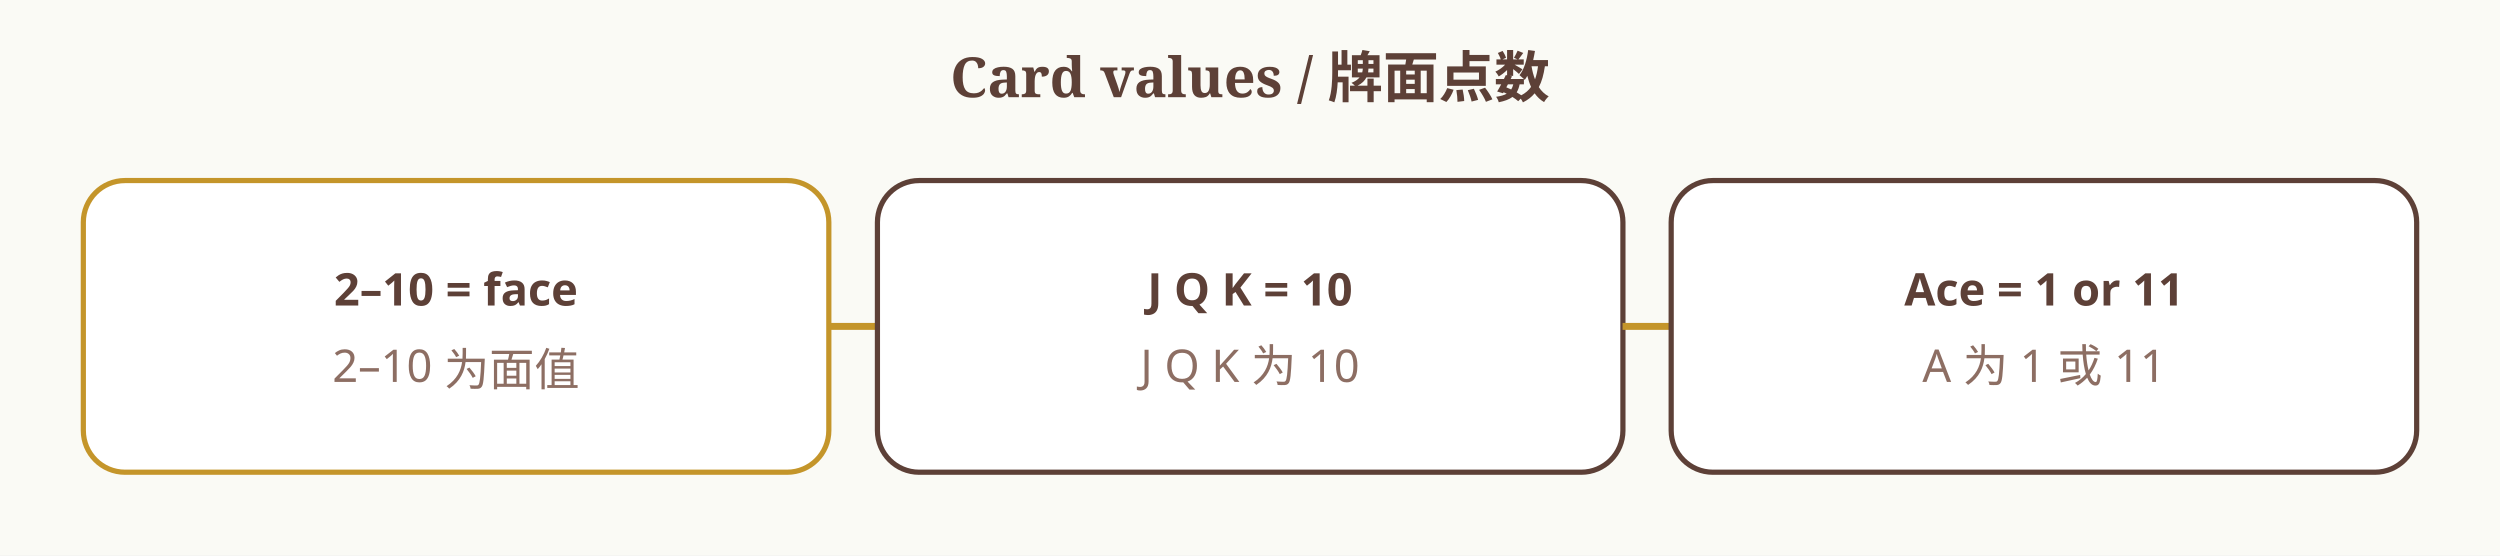
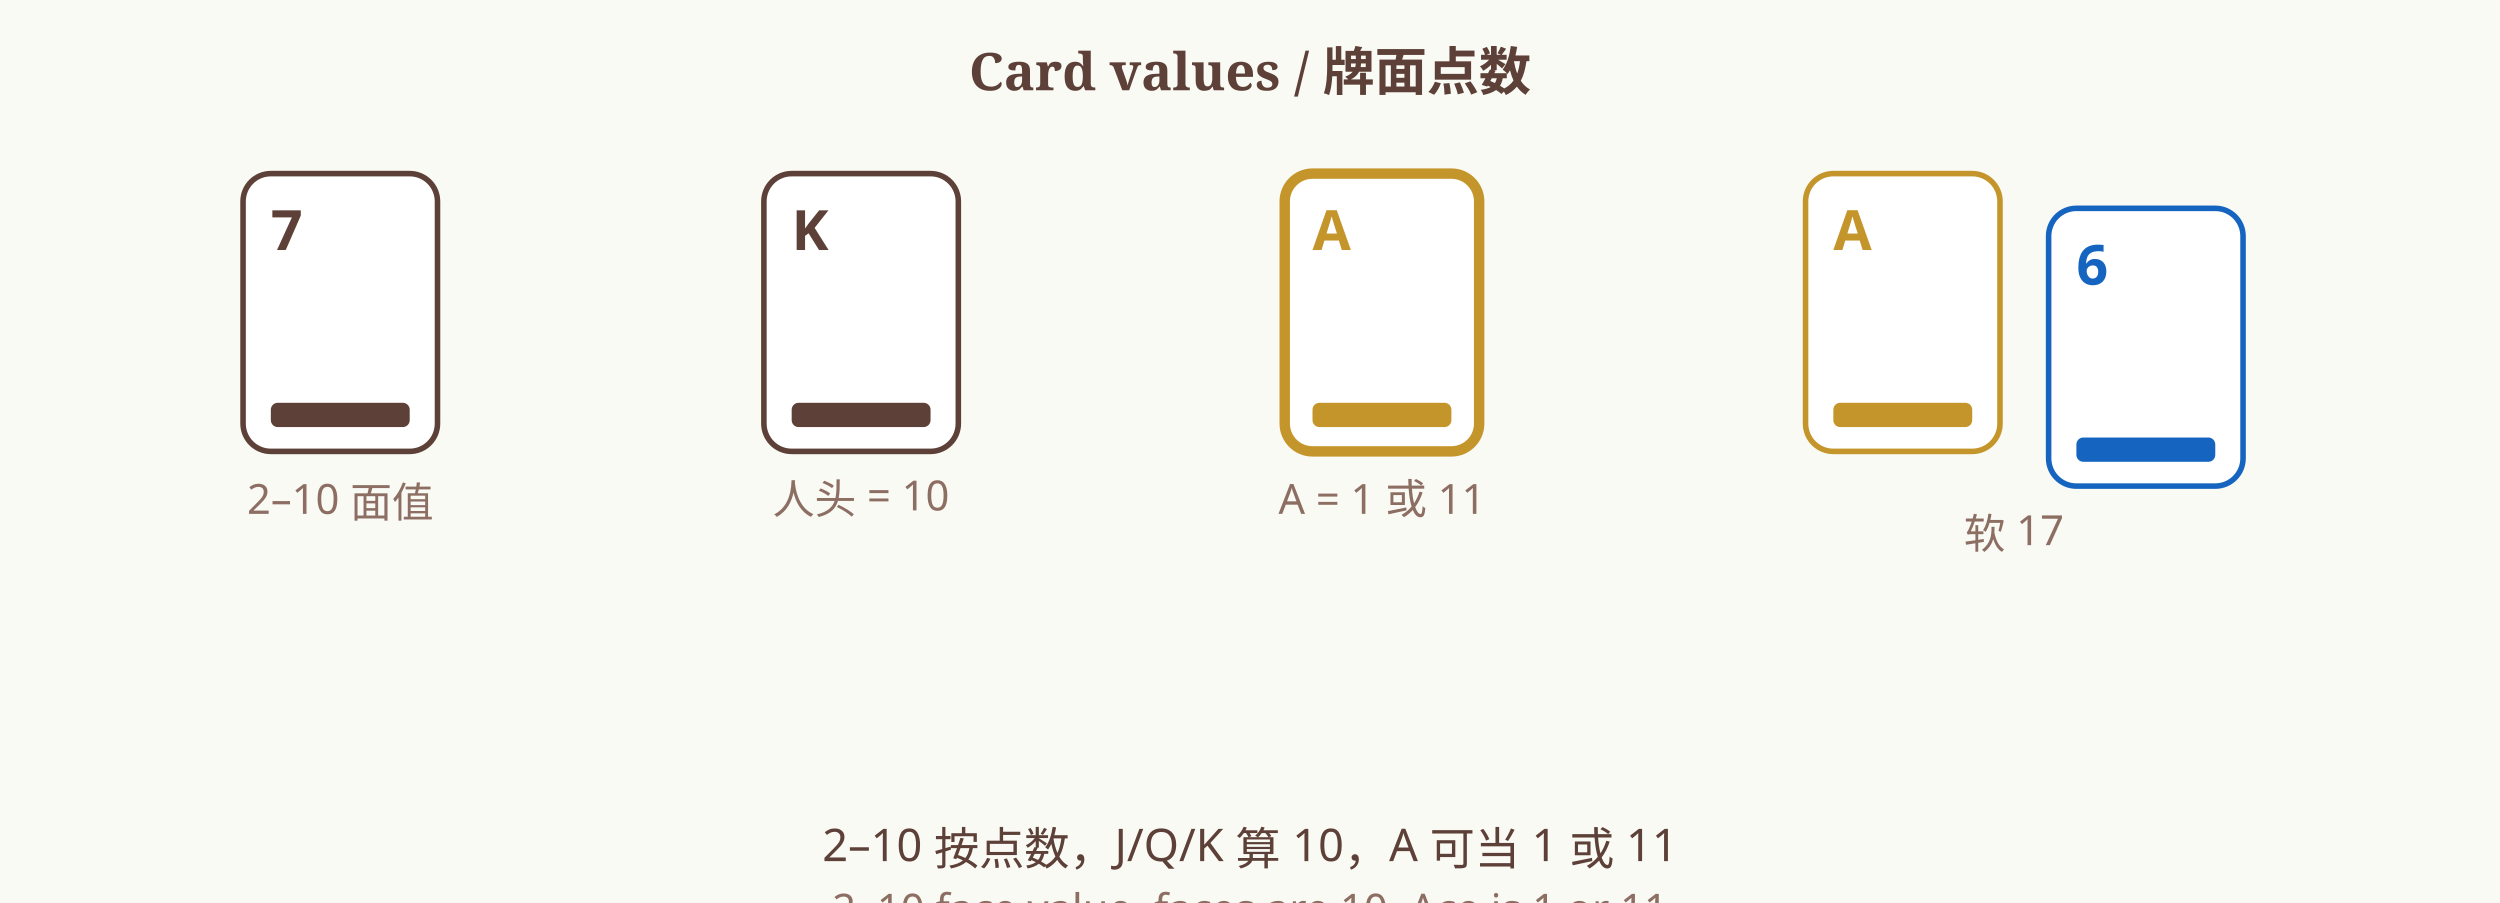
- <svg xmlns="http://www.w3.org/2000/svg" viewBox="0 0 720 160" role="img">
-   <rect width="720" height="160" fill="#FAFAF5" />
-   <text x="360" y="28" text-anchor="middle" font-family="Georgia, serif" font-size="16" fill="#5D4037" font-weight="700">Card values / 牌面点数</text>
-   <g font-family="'PingFang SC', 'Hiragino Sans GB', 'Microsoft YaHei', sans-serif" font-size="13" text-anchor="middle">
-     <rect x="24.0" y="52" width="214.7" height="84" rx="12" fill="#fff" stroke="#C4952A" stroke-width="1.5" />
-     <text x="131.3" y="88" fill="#5D4037" font-weight="700">2–10 = face</text>
-     <text x="131.3" y="110" fill="#8D6E63">2–10 为面值</text>
-     <path d="M238.7 94h14" stroke="#C4952A" stroke-width="2" />
-     <rect x="252.7" y="52" width="214.7" height="84" rx="12" fill="#fff" stroke="#5D4037" stroke-width="1.5" />
-     <text x="360.0" y="88" fill="#5D4037" font-weight="700">J Q K = 10</text>
-     <text x="360.0" y="110" fill="#8D6E63">J Q K 为 10</text>
-     <path d="M467.3 94h14" stroke="#C4952A" stroke-width="2" />
-     <rect x="481.3" y="52" width="214.7" height="84" rx="12" fill="#fff" stroke="#5D4037" stroke-width="1.5" />
-     <text x="588.7" y="88" fill="#5D4037" font-weight="700">Ace = 1 or 11</text>
-     <text x="588.7" y="110" fill="#8D6E63">A 为 1 或 11</text>
+ <svg xmlns="http://www.w3.org/2000/svg" viewBox="0 0 720 260" role="img">
+   <rect width="720" height="260" fill="#FAFAF5" />
+   <defs>
+     <marker id="arr" markerWidth="8" markerHeight="8" refX="6" refY="4" orient="auto">
+       <path d="M0 0l8 4-8 4z" fill="#C4952A" />
+     </marker>
+   </defs>
+   <text x="360" y="26" text-anchor="middle" font-family="Georgia, serif" font-size="15" fill="#5D4037" font-weight="700">Card values / 牌面点数</text>
+   <g>
+     <rect x="70" y="50" width="56" height="80" rx="8" fill="#fff" stroke="#5D4037" stroke-width="1.6" />
+     <text x="78" y="72" font-family="'PingFang SC', 'Hiragino Sans GB', 'Microsoft YaHei', sans-serif" font-size="16" font-weight="700" fill="#5D4037">7</text>
+     <rect x="78" y="116" width="40" height="7" rx="2" fill="#5D4037" />
  </g>
+   <text x="98" y="148" text-anchor="middle" font-family="'PingFang SC', 'Hiragino Sans GB', 'Microsoft YaHei', sans-serif" font-size="12" fill="#8D6E63">2–10 面值</text>
+   <g>
+     <rect x="220" y="50" width="56" height="80" rx="8" fill="#fff" stroke="#5D4037" stroke-width="1.6" />
+     <text x="228" y="72" font-family="'PingFang SC', 'Hiragino Sans GB', 'Microsoft YaHei', sans-serif" font-size="16" font-weight="700" fill="#5D4037">K</text>
+     <rect x="228" y="116" width="40" height="7" rx="2" fill="#5D4037" />
+   </g>
+   <text x="248" y="148" text-anchor="middle" font-family="'PingFang SC', 'Hiragino Sans GB', 'Microsoft YaHei', sans-serif" font-size="12" fill="#8D6E63">人头 = 10</text>
+   <g>
+     <rect x="370" y="50" width="56" height="80" rx="8" fill="#fff" stroke="#C4952A" stroke-width="3" />
+     <text x="378" y="72" font-family="'PingFang SC', 'Hiragino Sans GB', 'Microsoft YaHei', sans-serif" font-size="16" font-weight="700" fill="#C4952A">A</text>
+     <rect x="378" y="116" width="40" height="7" rx="2" fill="#C4952A" />
+   </g>
+   <text x="398" y="148" text-anchor="middle" font-family="'PingFang SC', 'Hiragino Sans GB', 'Microsoft YaHei', sans-serif" font-size="12" fill="#8D6E63">A = 1 或 11</text>
+   <g>
+     <rect x="520" y="50" width="56" height="80" rx="8" fill="#fff" stroke="#C4952A" stroke-width="1.6" />
+     <text x="528" y="72" font-family="'PingFang SC', 'Hiragino Sans GB', 'Microsoft YaHei', sans-serif" font-size="16" font-weight="700" fill="#C4952A">A</text>
+     <rect x="528" y="116" width="40" height="7" rx="2" fill="#C4952A" />
+   </g>
+   <g>
+     <rect x="590" y="60" width="56" height="80" rx="8" fill="#fff" stroke="#1565C0" stroke-width="1.6" />
+     <text x="598" y="82" font-family="'PingFang SC', 'Hiragino Sans GB', 'Microsoft YaHei', sans-serif" font-size="16" font-weight="700" fill="#1565C0">6</text>
+     <rect x="598" y="126" width="40" height="7" rx="2" fill="#1565C0" />
+   </g>
+   <text x="580" y="158" text-anchor="middle" font-family="'PingFang SC', 'Hiragino Sans GB', 'Microsoft YaHei', sans-serif" font-size="12" fill="#8D6E63">软 17</text>
+   <text x="360" y="248" text-anchor="middle" font-family="'PingFang SC', 'Hiragino Sans GB', 'Microsoft YaHei', sans-serif" font-size="13" fill="#5D4037">2–10 按点数，J/Q/K 算 10，A 可当 1 或 11</text>
+   <text x="360" y="266" text-anchor="middle" font-family="'PingFang SC', 'Hiragino Sans GB', 'Microsoft YaHei', sans-serif" font-size="12" fill="#8D6E63">2–10 face value, faces are 10, Ace is 1 or 11</text>
</svg>
